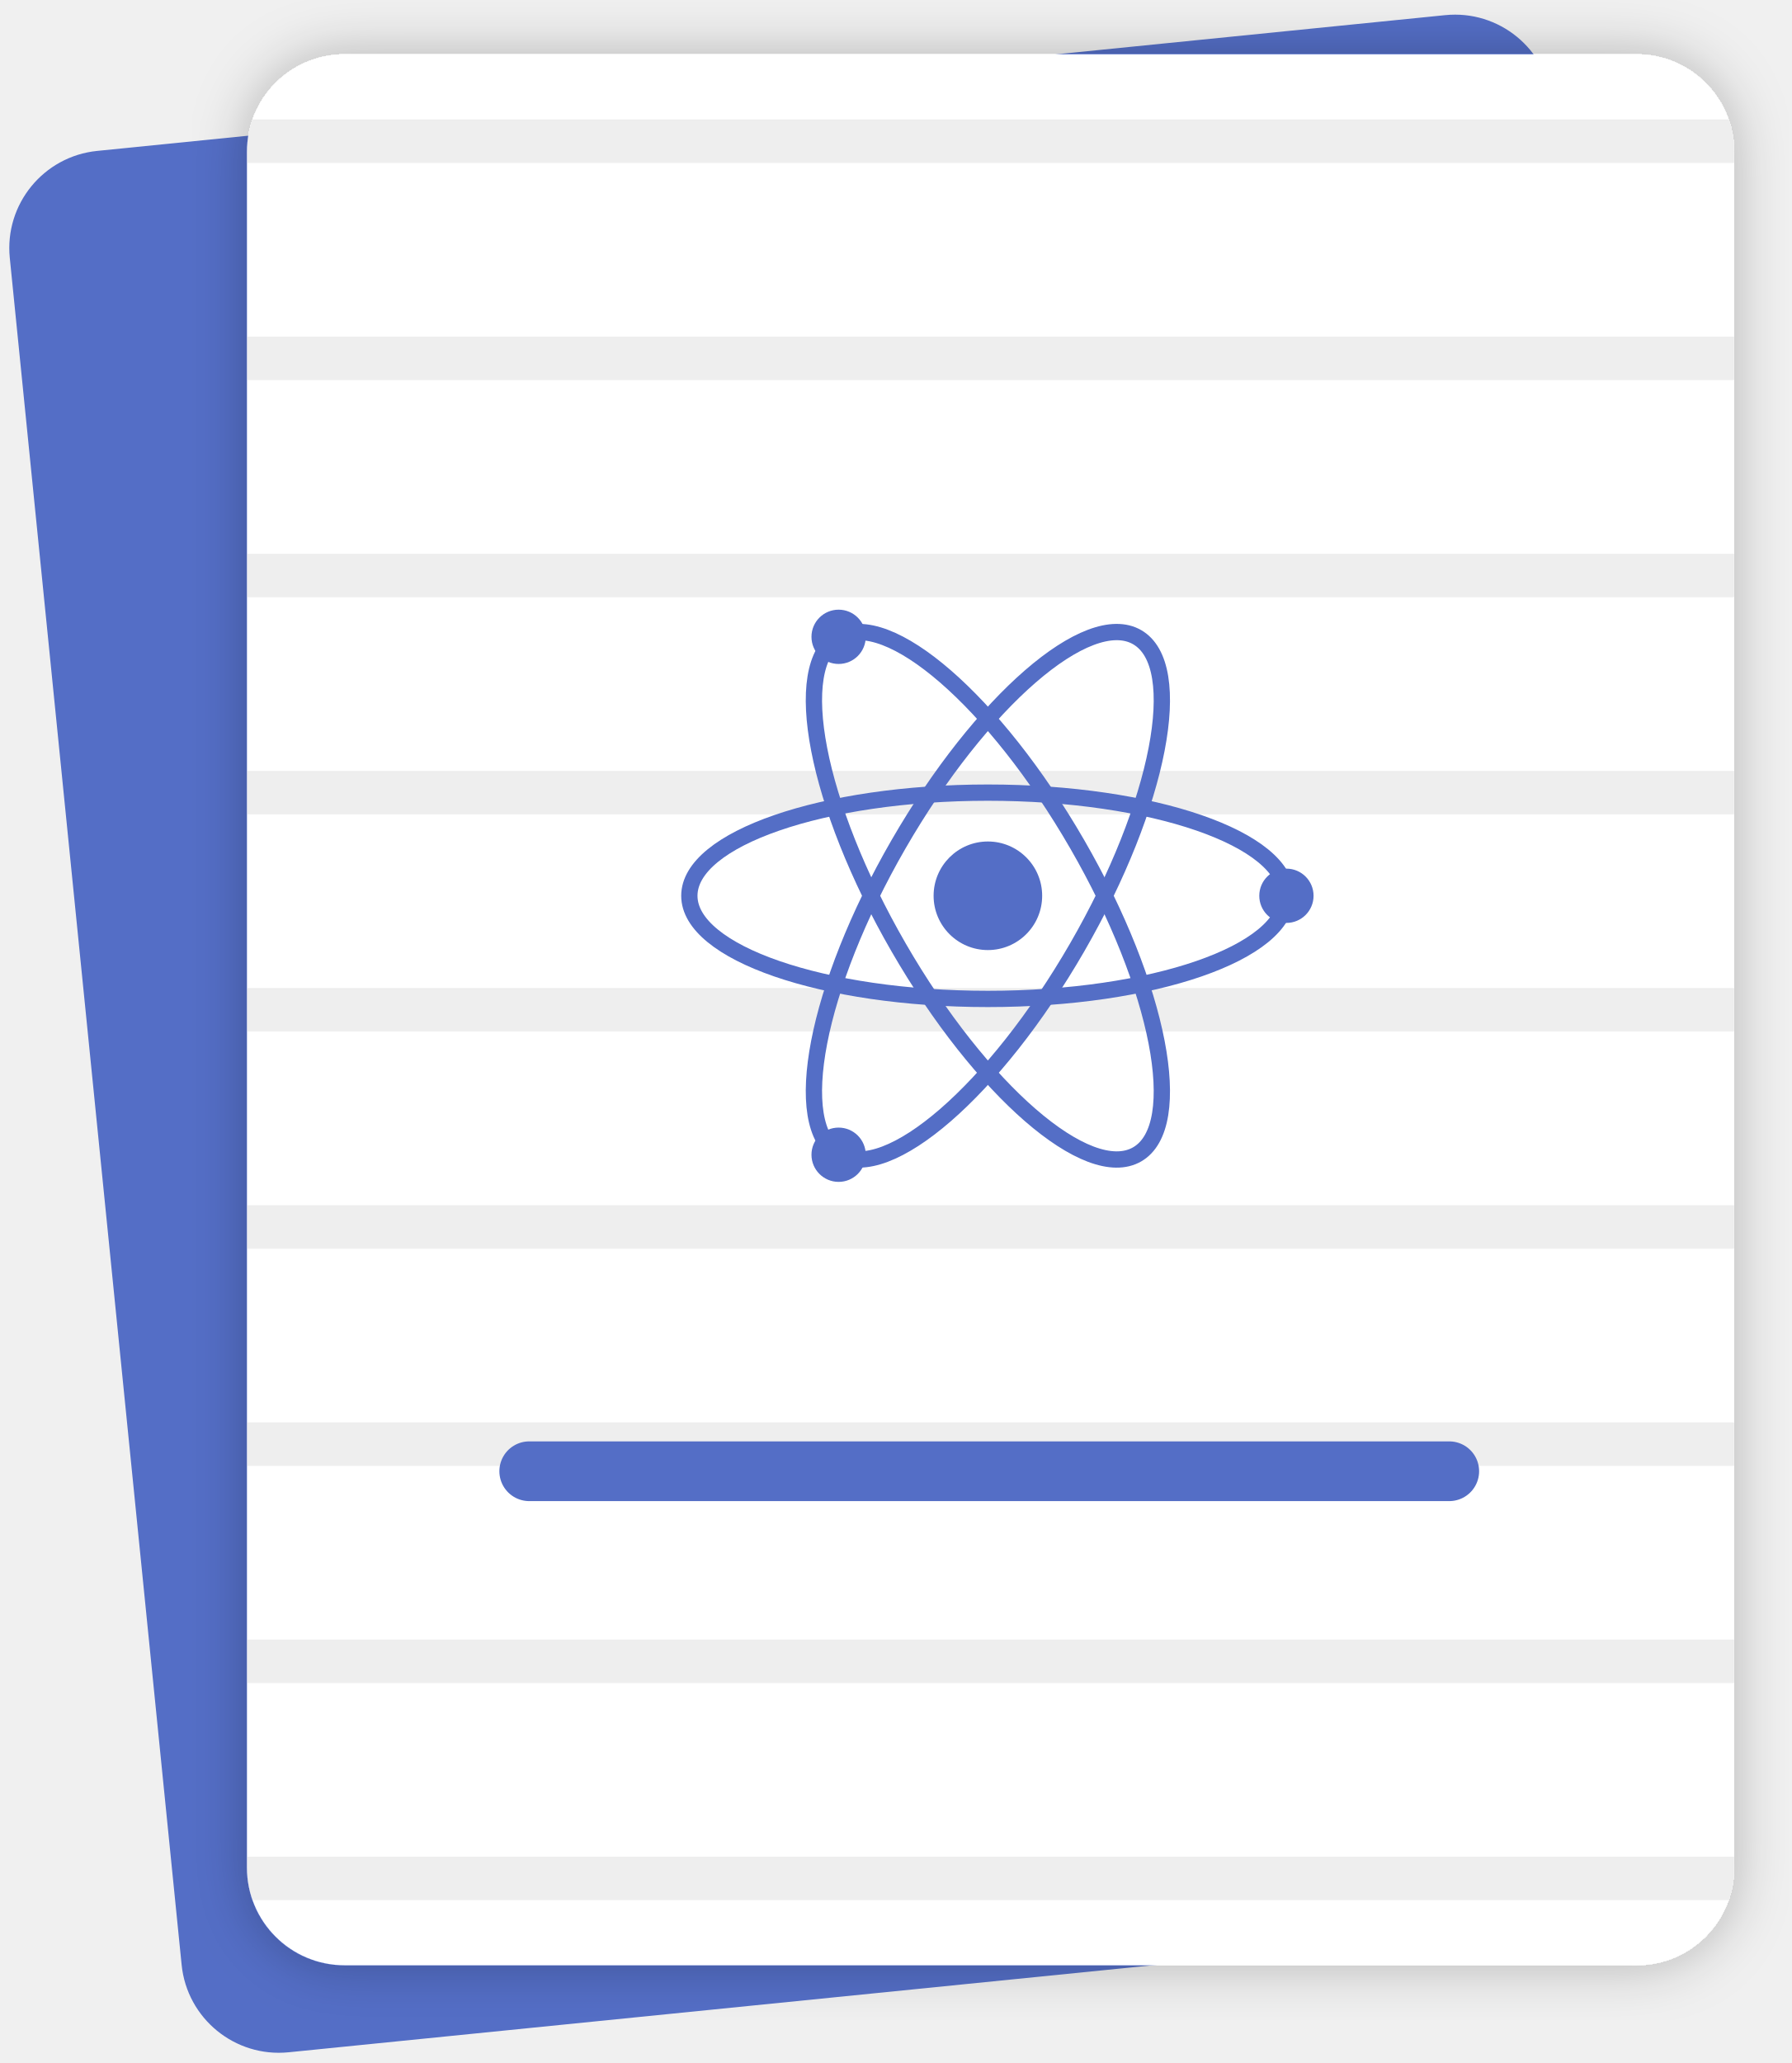
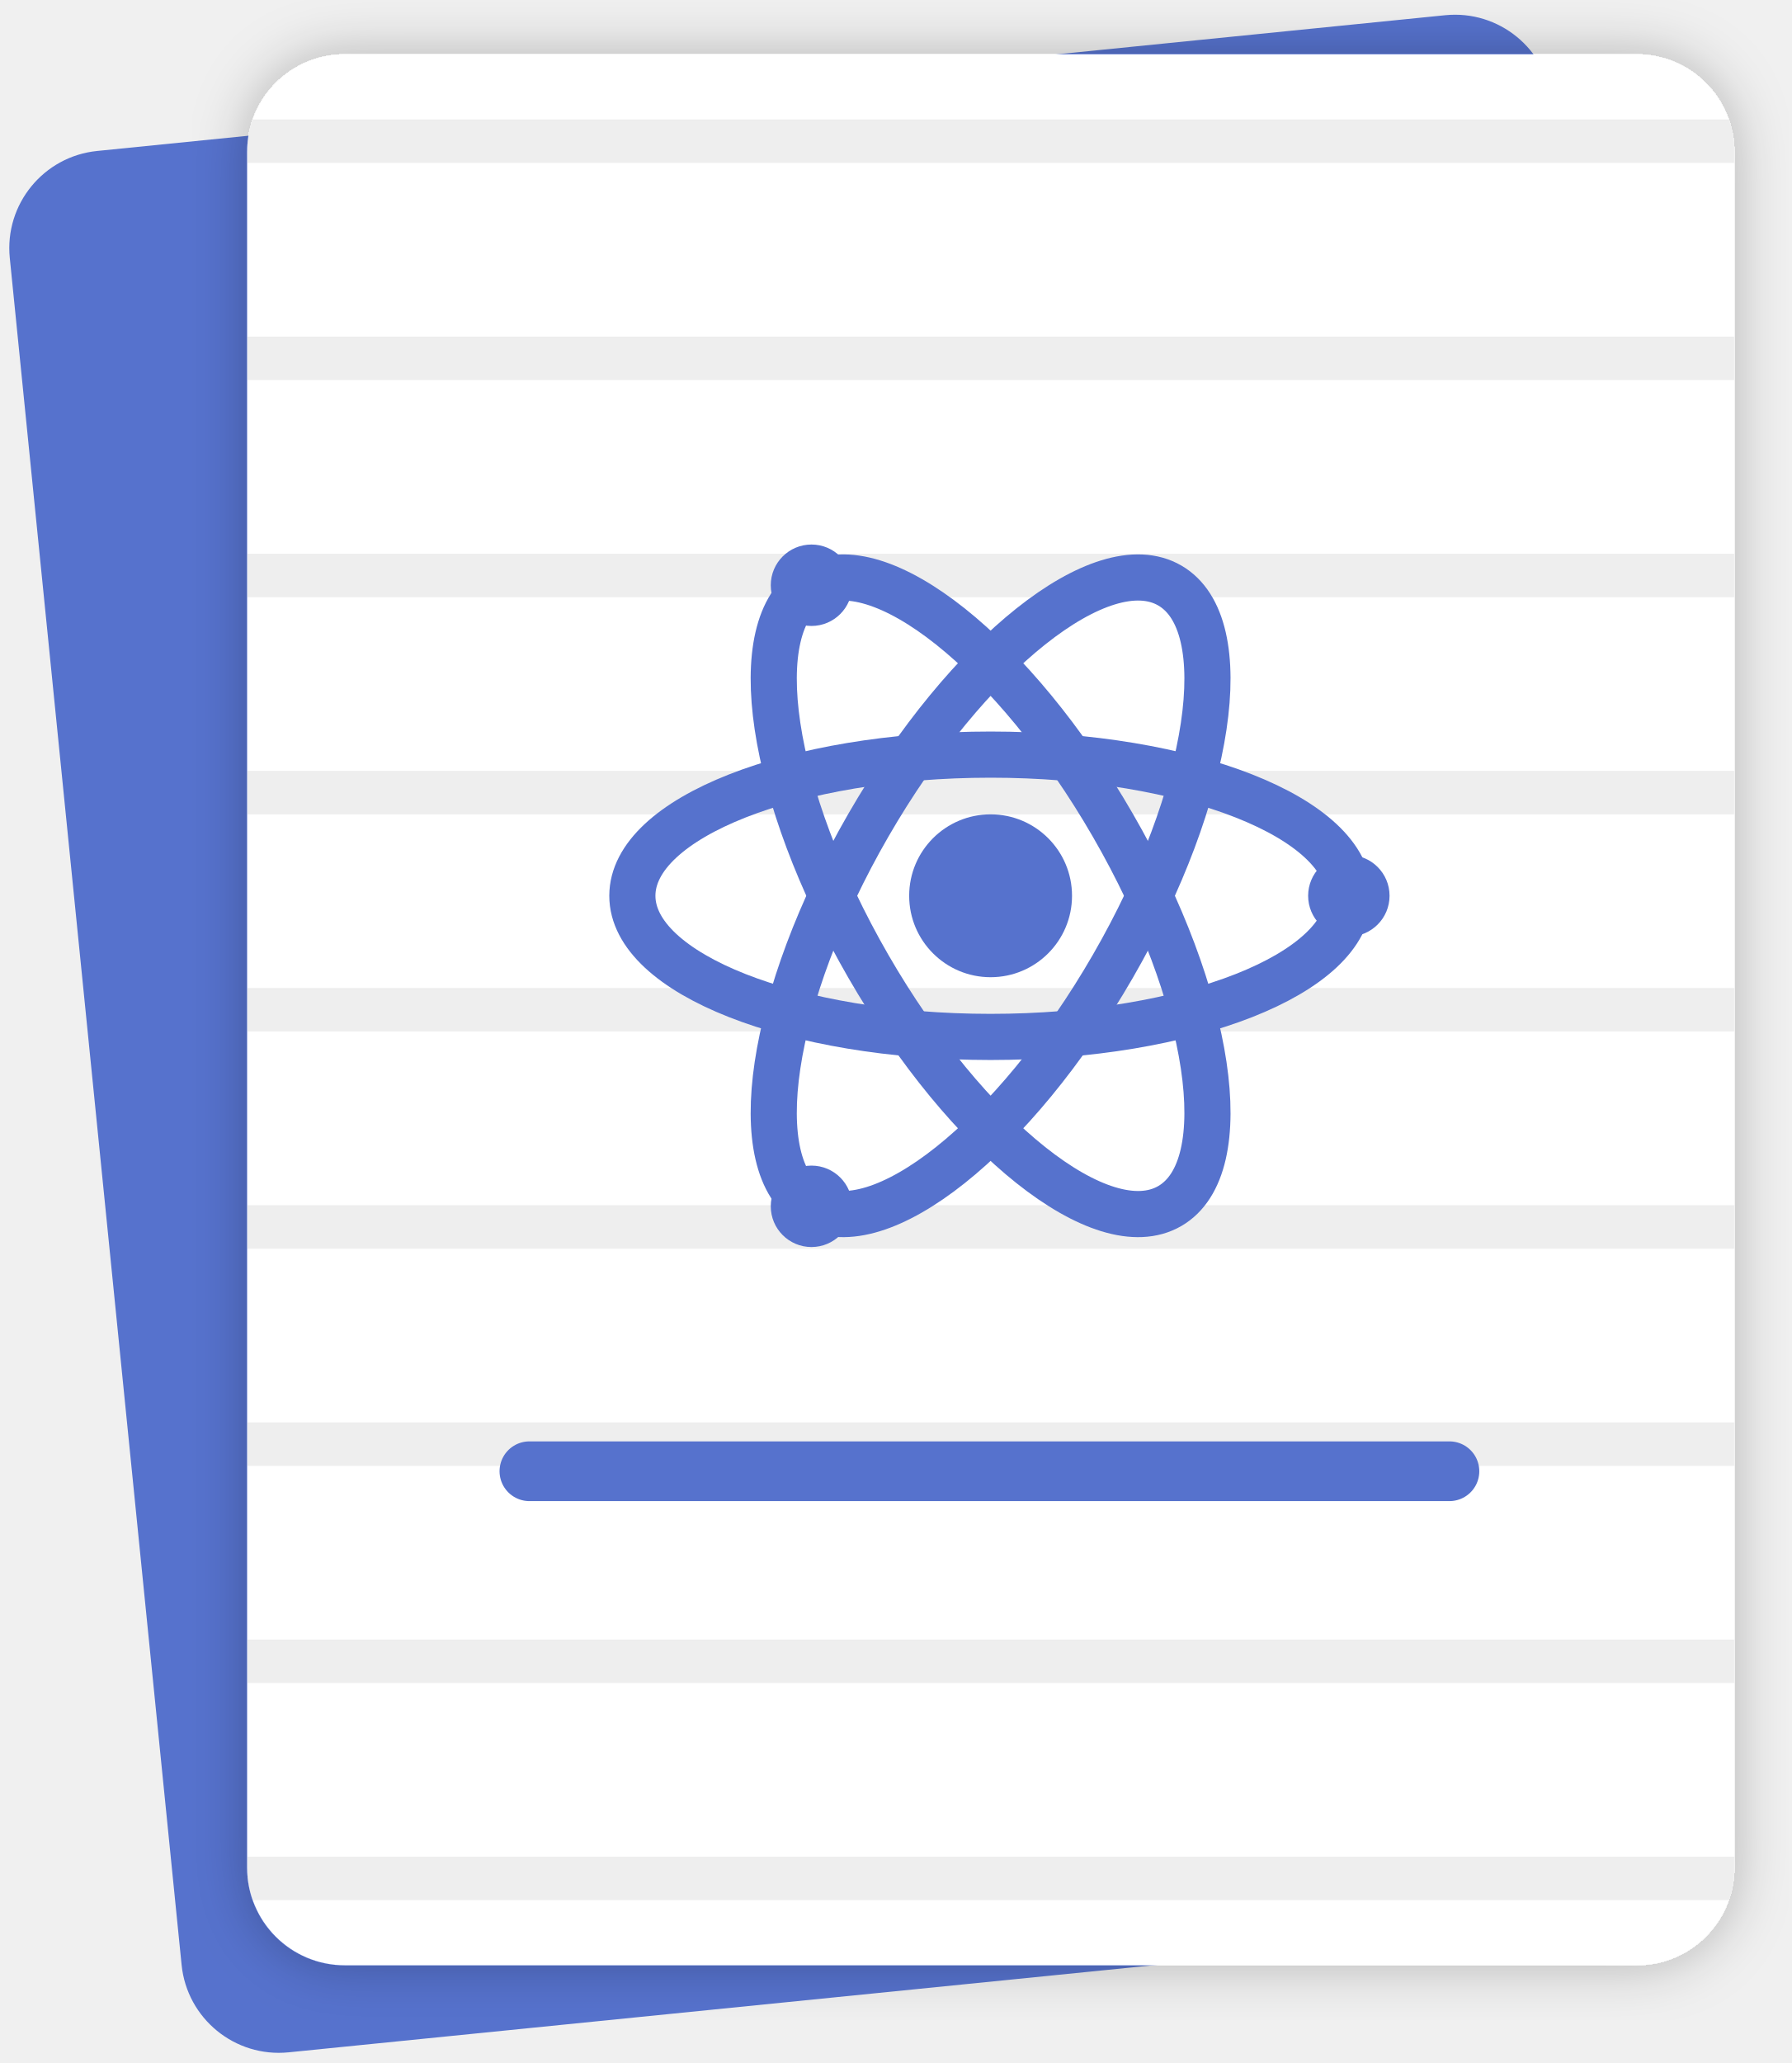
<svg xmlns="http://www.w3.org/2000/svg" width="330" height="380" viewBox="0 0 330 380" fill="none">
-   <rect y="29.6" width="285.6" height="352" rx="18" transform="rotate(-5.75 0 29.6)" fill="#546ec6" />
+   <rect y="29.609" width="285.591" height="352" rx="18" transform="rotate(-5.74915 0 29.6086)" fill="#5672CD" />
  <g filter="url(#shadow)">
-     <rect x="45.5" y="10" width="274" height="352" rx="18" fill="white" />
-     <rect x="45.5" y="10" width="274" height="352" rx="18" fill="url(#lines)" />
-     <ellipse cx="182" cy="165" rx="55" ry="19" stroke="#546ec6" stroke-width="3" fill="none" />
-     <ellipse cx="182" cy="165" rx="55" ry="19" stroke="#546ec6" stroke-width="3" fill="none" transform="rotate(60 182 165)" />
-     <ellipse cx="182" cy="165" rx="55" ry="19" stroke="#546ec6" stroke-width="3" fill="none" transform="rotate(120 182 165)" />
-     <circle cx="182" cy="165" r="10" fill="#546ec6" />
-     <circle cx="237" cy="165" r="5" fill="#546ec6" />
-     <circle cx="154.5" cy="117.3" r="5" fill="#546ec6" />
-     <circle cx="154.5" cy="212.7" r="5" fill="#546ec6" />
-     <path d="M97.5 271H267" stroke="#546ec6" stroke-width="11" stroke-linecap="round" />
+     <rect x="45.533" y="10" width="274" height="352" rx="18" fill="white" />
+     <rect x="45.533" y="10" width="274" height="352" rx="18" fill="url(#lines)" />
+     <ellipse cx="182.5" cy="165" rx="66" ry="26" stroke="#5672CD" stroke-width="8.5" fill="none" />
+     <ellipse cx="182.5" cy="165" rx="66" ry="26" stroke="#5672CD" stroke-width="8.5" fill="none" transform="rotate(60 182.5 165)" />
+     <ellipse cx="182.5" cy="165" rx="66" ry="26" stroke="#5672CD" stroke-width="8.5" fill="none" transform="rotate(120 182.5 165)" />
+     <circle cx="182.5" cy="165" r="15" fill="#5672CD" />
+     <circle cx="248.5" cy="165" r="7.5" fill="#5672CD" />
+     <circle cx="149.5" cy="107.8" r="7.5" fill="#5672CD" />
+     <circle cx="149.5" cy="222.2" r="7.5" fill="#5672CD" />
+     <path d="M97.533 271H267.033" stroke="#5672CD" stroke-width="11" stroke-linecap="round" />
  </g>
  <defs>
-     <filter id="shadow" x="35.5" y="0" width="294" height="372" filterUnits="userSpaceOnUse" color-interpolation-filters="sRGB">
-       <feFlood flood-opacity="0" result="bg" />
-       <feColorMatrix in="SourceAlpha" values="0 0 0 0 0 0 0 0 0 0 0 0 0 0 0 0 0 0 127 0" result="a" />
+     <filter id="shadow" x="35.533" y="0" width="294" height="372" filterUnits="userSpaceOnUse" color-interpolation-filters="sRGB">
+       <feFlood flood-opacity="0" result="BackgroundImageFix" />
+       <feColorMatrix in="SourceAlpha" type="matrix" values="0 0 0 0 0 0 0 0 0 0 0 0 0 0 0 0 0 0 127 0" result="hardAlpha" />
      <feOffset />
      <feGaussianBlur stdDeviation="5" />
-       <feComposite in2="a" operator="out" />
-       <feColorMatrix values="0 0 0 0 0 0 0 0 0 0 0 0 0 0 0 0 0 0 0.25 0" />
-       <feBlend in2="bg" result="s" />
-       <feBlend in="SourceGraphic" in2="s" />
+       <feComposite in2="hardAlpha" operator="out" />
+       <feColorMatrix type="matrix" values="0 0 0 0 0 0 0 0 0 0 0 0 0 0 0 0 0 0 0.25 0" />
+       <feBlend mode="normal" in2="BackgroundImageFix" result="effect1_dropShadow" />
+       <feBlend mode="normal" in="SourceGraphic" in2="effect1_dropShadow" result="shape" />
    </filter>
-     <pattern id="lines" patternUnits="userSpaceOnUse" patternTransform="matrix(1370 0 0 40 45.5 182)" preserveAspectRatio="none" viewBox="0 0 1370 40" width="1" height="1">
-       <rect width="274" height="8" fill="#d1d1d1" fill-opacity="0.37" />
+     <pattern id="lines" patternUnits="userSpaceOnUse" patternTransform="matrix(1370 0 0 40 45.5326 182)" preserveAspectRatio="none" viewBox="0 0 1370 40" width="1" height="1">
+       <rect width="274" height="8" fill="#D1D1D1" fill-opacity="0.37" />
    </pattern>
  </defs>
</svg>
